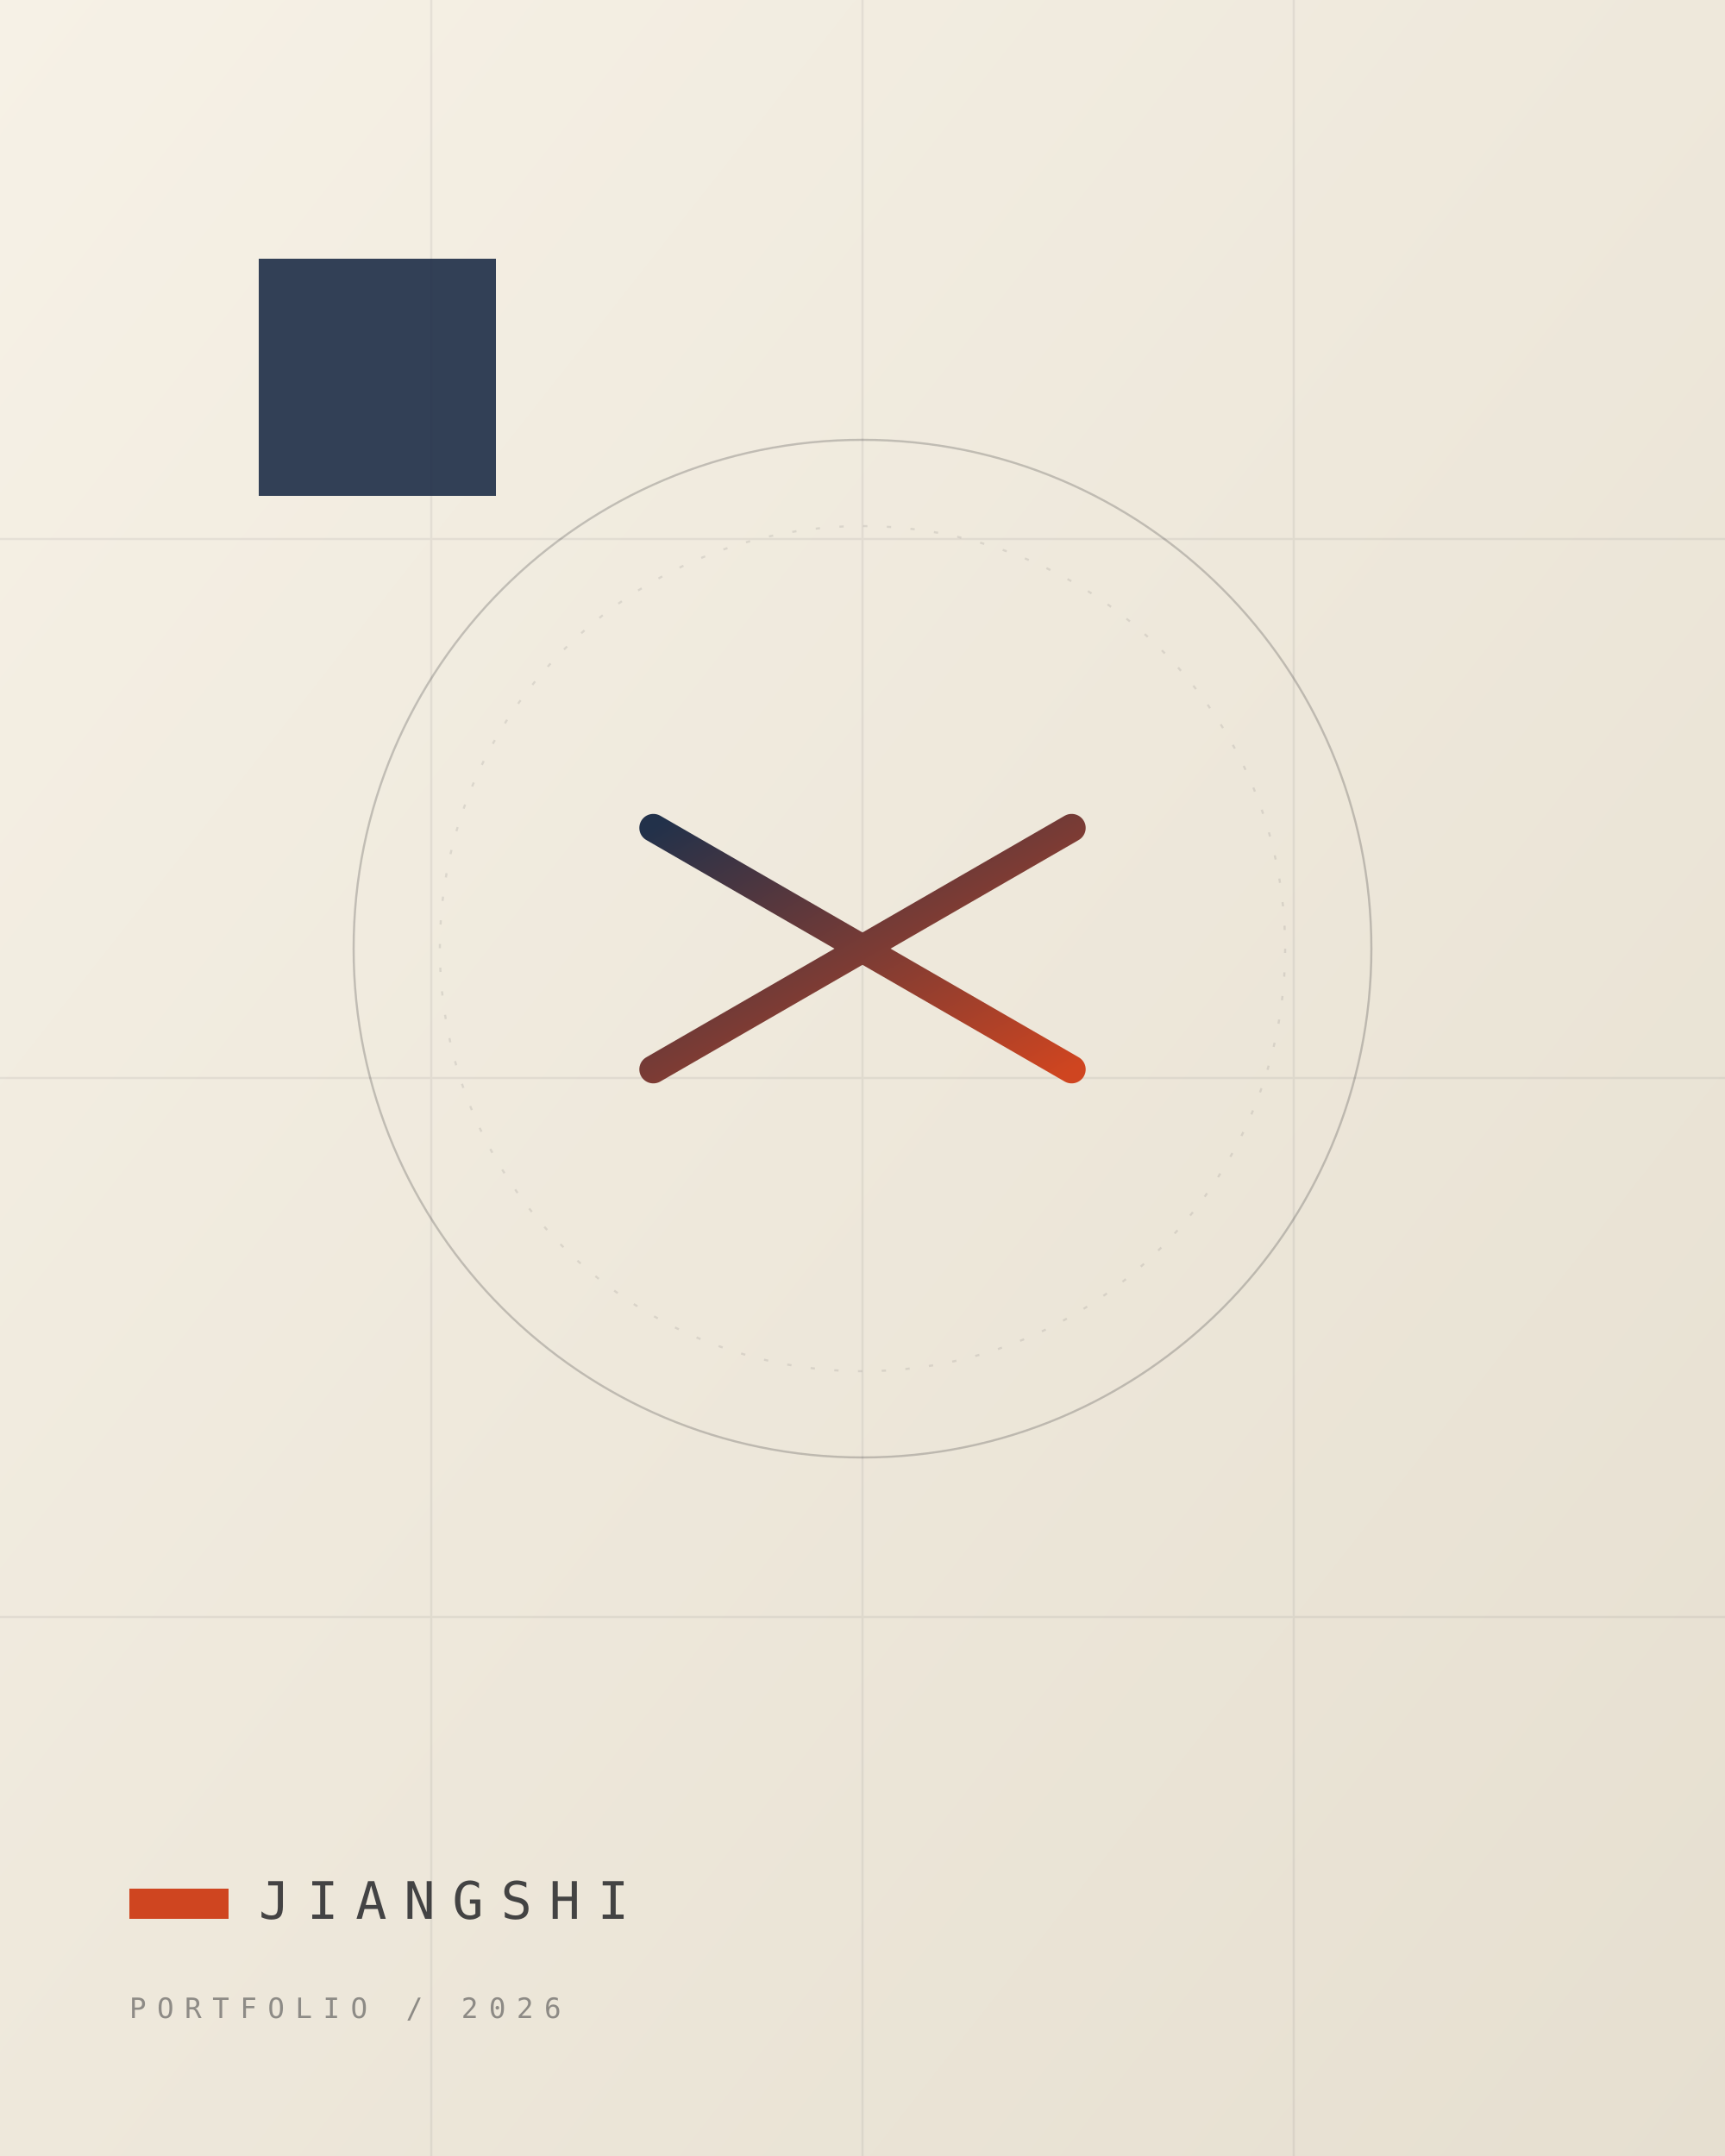
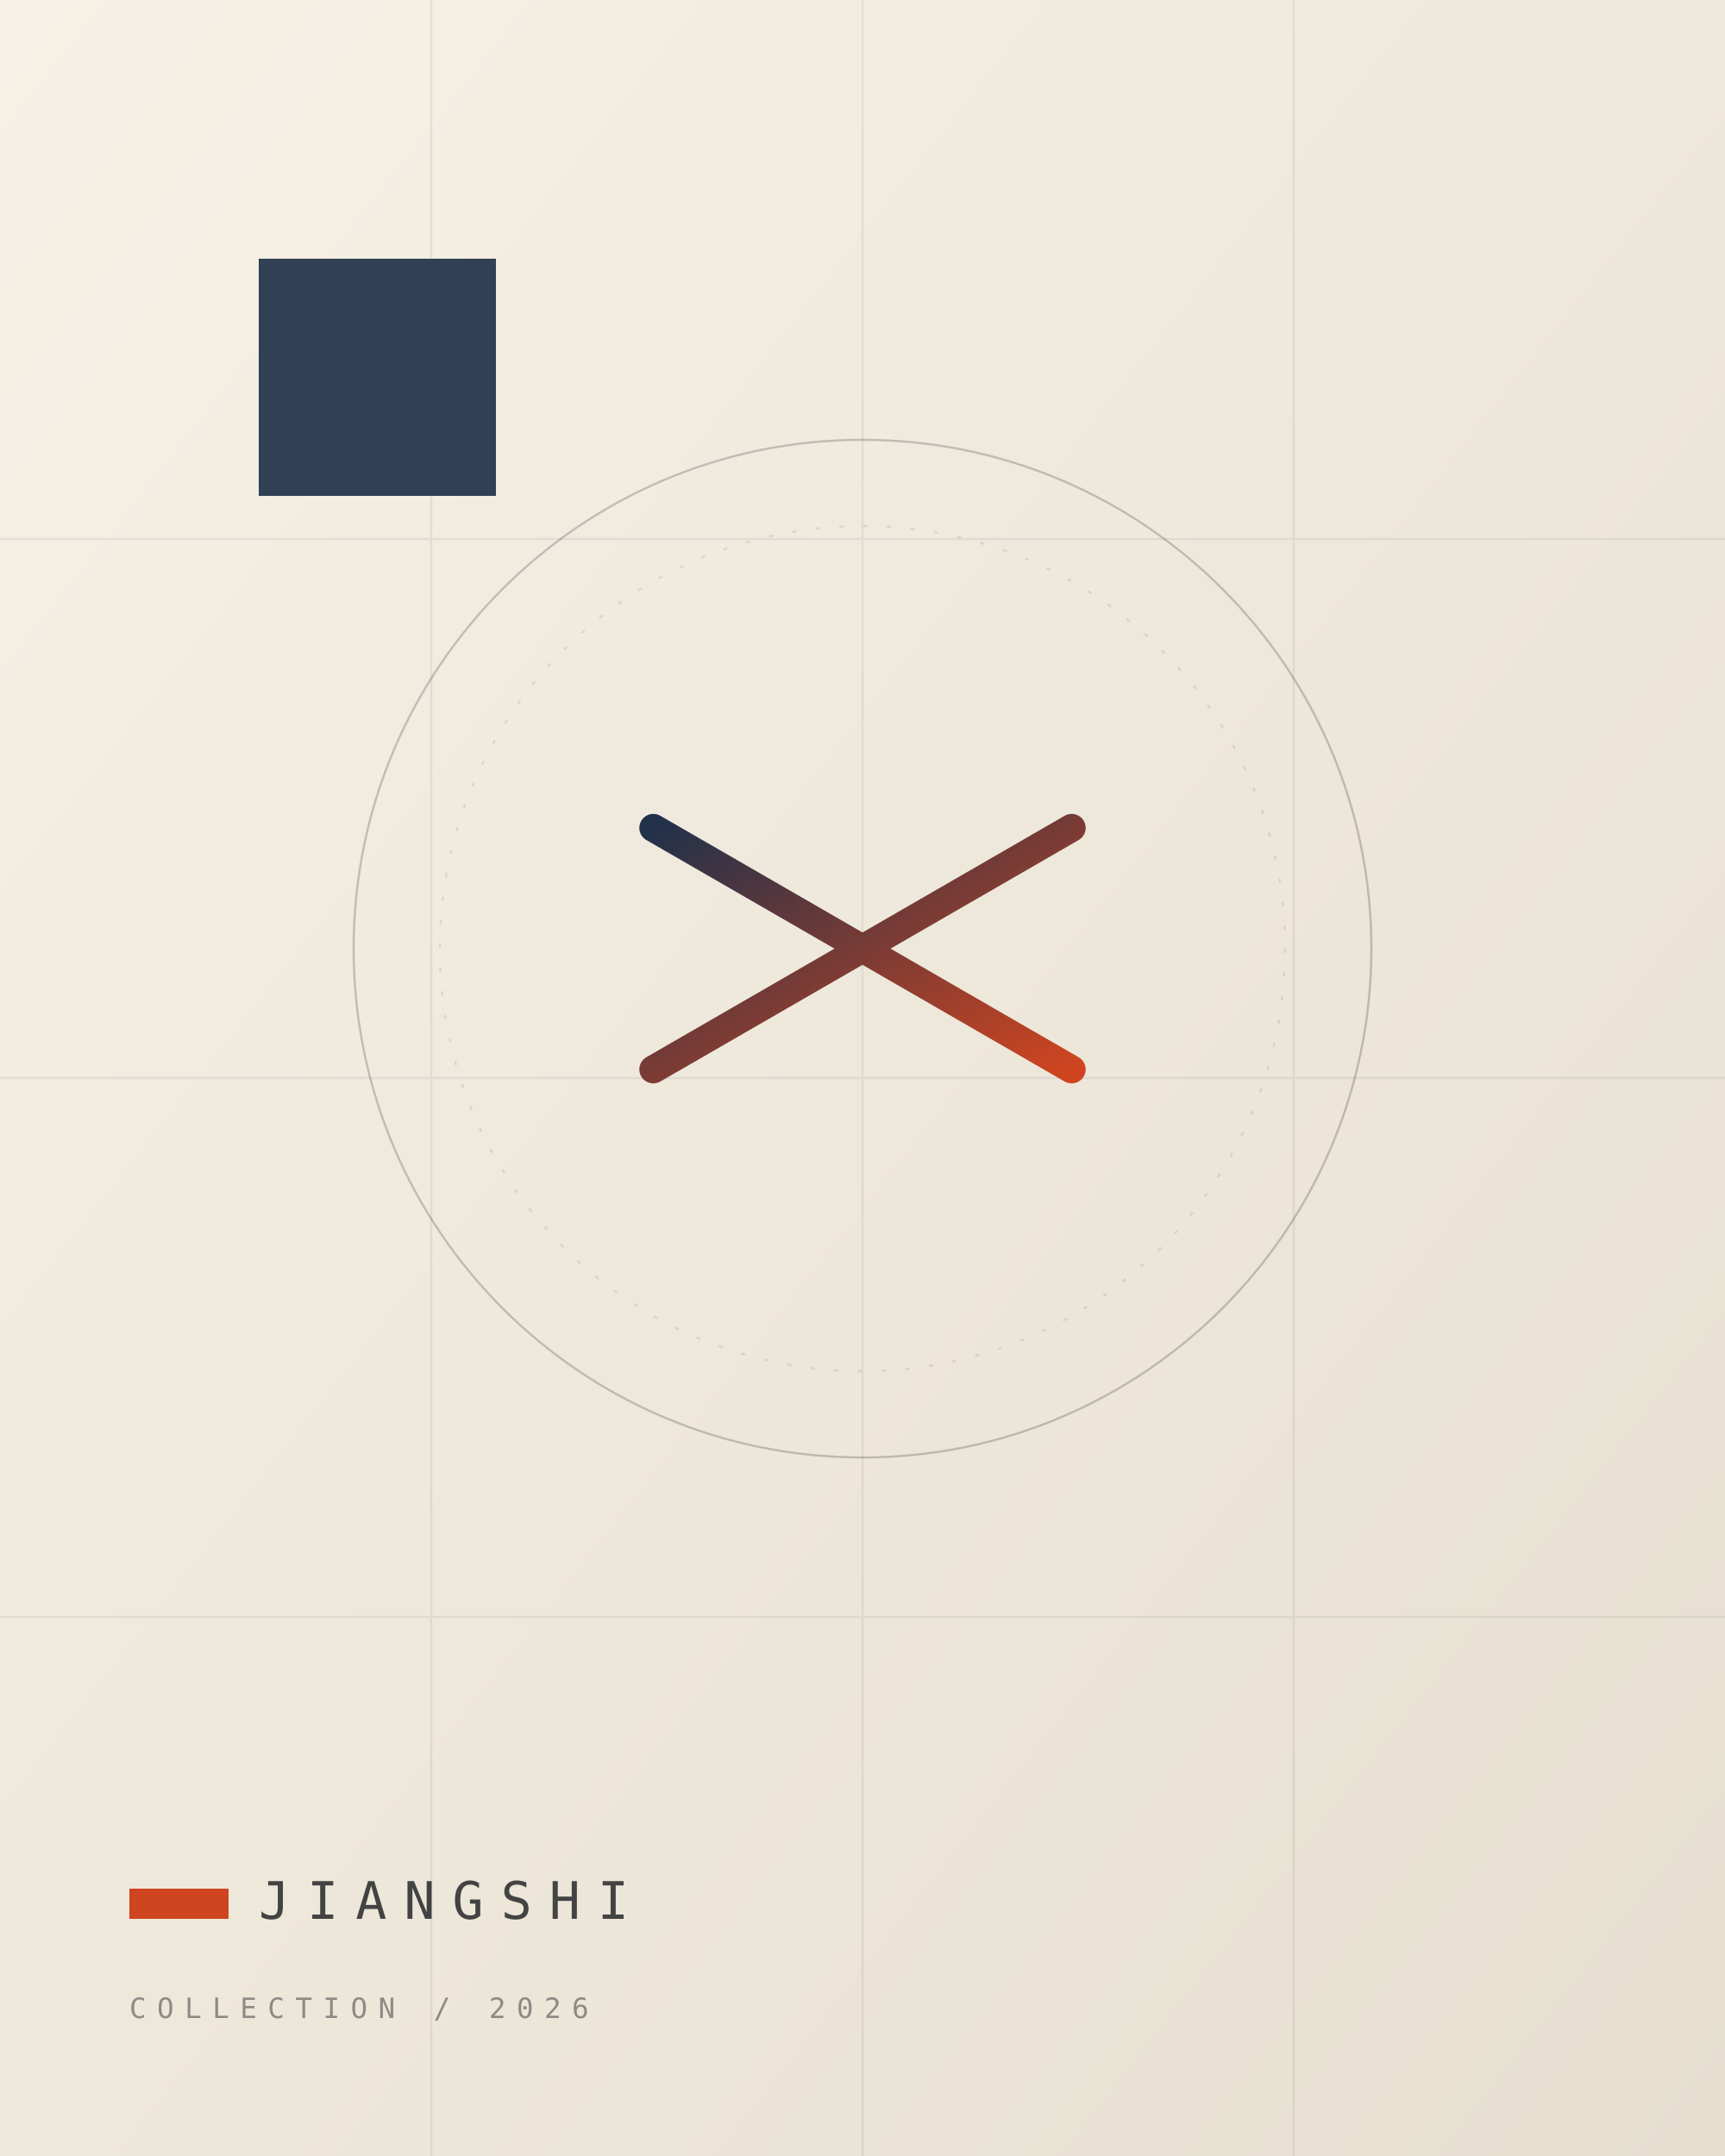
<svg xmlns="http://www.w3.org/2000/svg" viewBox="0 0 800 1000" width="800" height="1000" fill="none">
  <defs>
    <linearGradient id="bg" x1="0" y1="0" x2="1" y2="1">
      <stop offset="0%" stop-color="#f6f1e6" />
      <stop offset="100%" stop-color="#e6dfd0" />
    </linearGradient>
    <linearGradient id="mark" x1="0" y1="0" x2="1" y2="1">
      <stop offset="0%" stop-color="#22314a" />
      <stop offset="100%" stop-color="#cf4520" />
    </linearGradient>
  </defs>
  <rect width="800" height="1000" fill="url(#bg)" />
  <g stroke="#191b1f" stroke-opacity="0.07">
    <path d="M0 250h800M0 500h800M0 750h800M200 0v1000M400 0v1000M600 0v1000" />
  </g>
  <circle cx="400" cy="440" r="236" fill="none" stroke="#191b1f" stroke-opacity="0.22" />
  <circle cx="400" cy="440" r="196" fill="none" stroke="#191b1f" stroke-opacity="0.1" stroke-dasharray="2 9" />
  <rect x="120" y="120" width="110" height="110" fill="#22314a" fill-opacity="0.92" />
  <g stroke="url(#mark)" stroke-width="13" stroke-linecap="round">
    <path d="M400 328v224" />
    <path d="M303 384l194 112" />
    <path d="M497 384L303 496" />
  </g>
  <rect x="60" y="876" width="46" height="14" fill="#cf4520" />
  <text x="120" y="890" fill="#191b1f" fill-opacity="0.8" font-family="ui-monospace, monospace" font-size="24" letter-spacing="8">JIANGSHI</text>
-   <text x="60" y="936" fill="#191b1f" fill-opacity="0.45" font-family="ui-monospace, monospace" font-size="13" letter-spacing="5">PORTFOLIO / 2026</text>
+   <text x="60" y="936" fill="#191b1f" fill-opacity="0.45" font-family="ui-monospace, monospace" font-size="13" letter-spacing="5">COLLECTION / 2026</text>
</svg>
